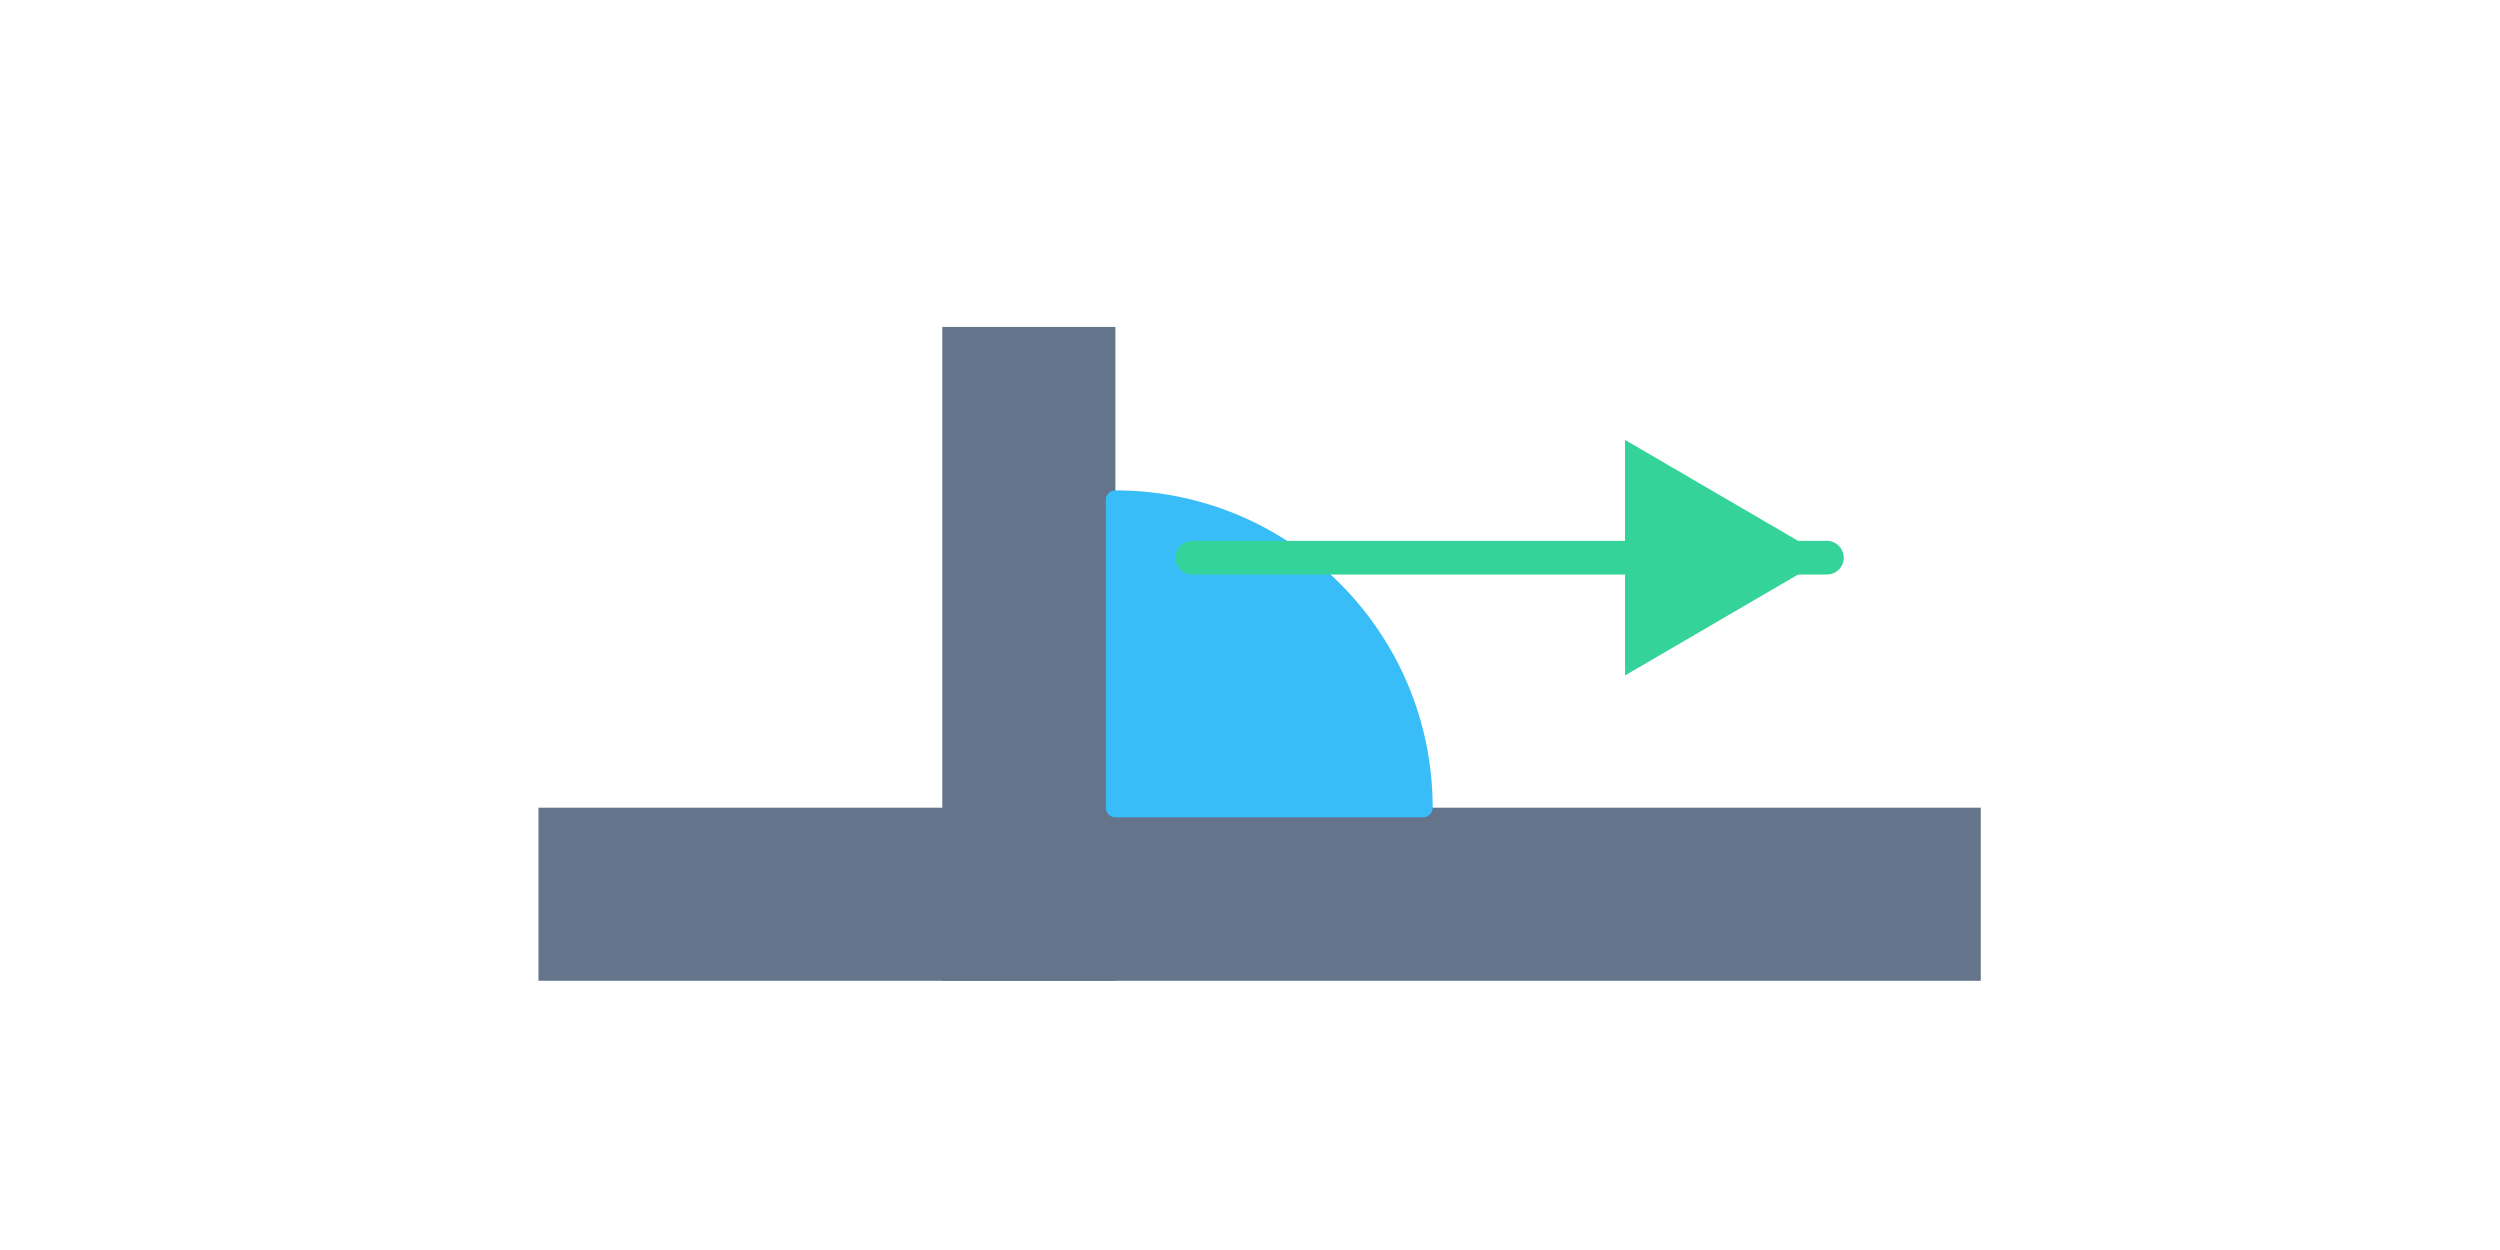
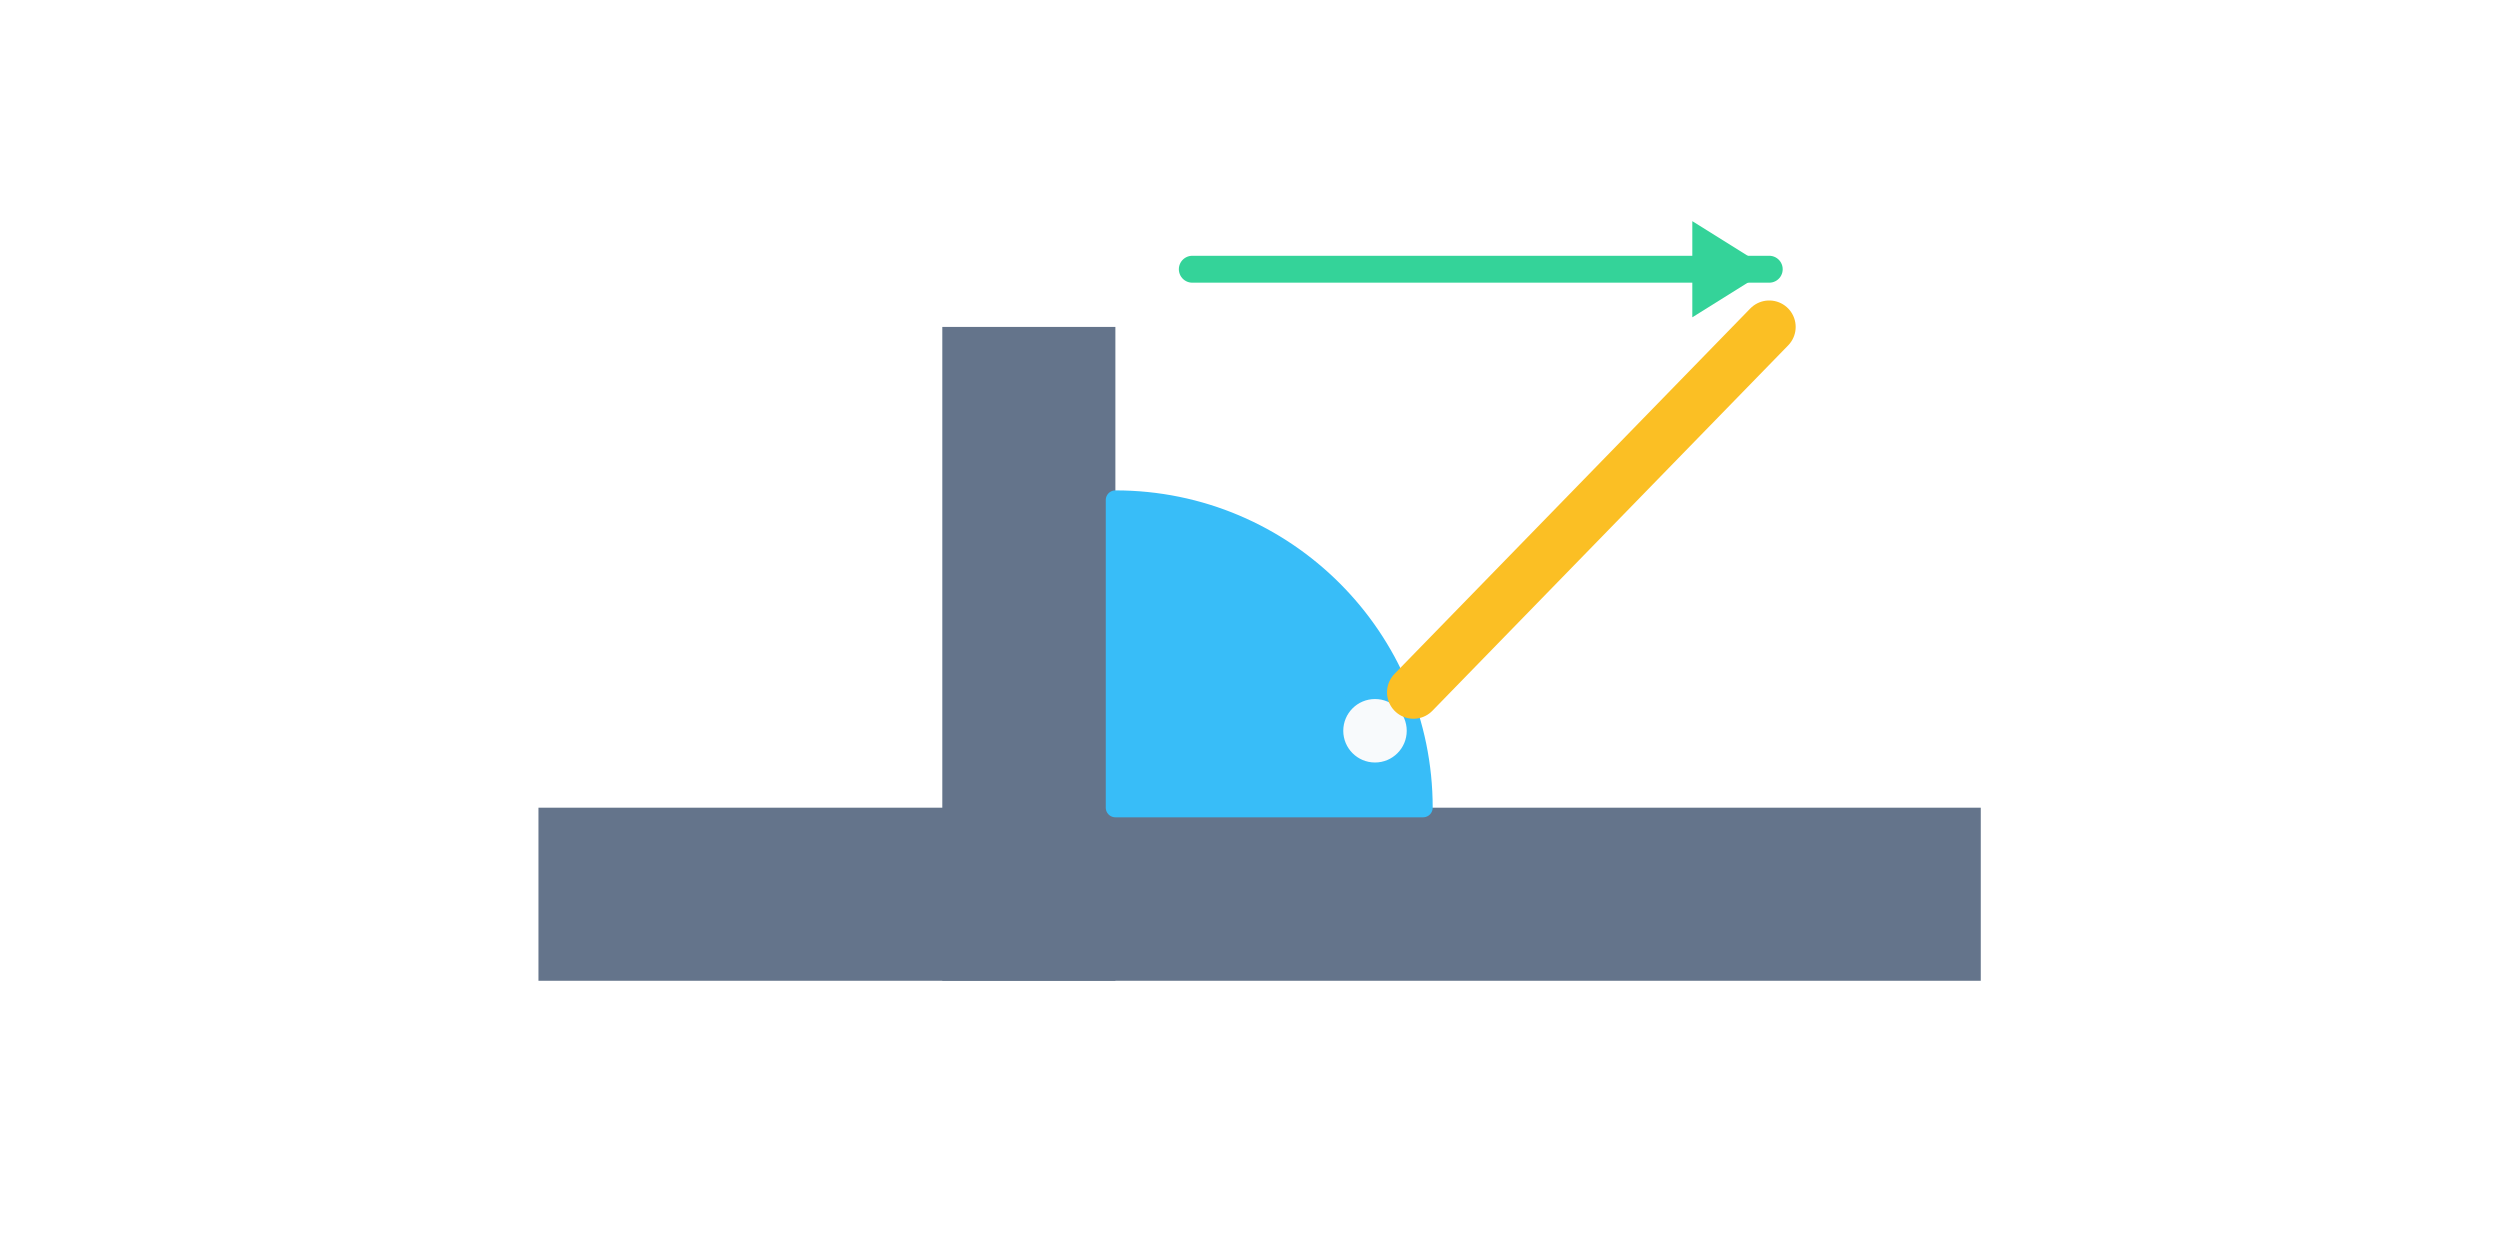
<svg xmlns="http://www.w3.org/2000/svg" viewBox="0 0 260 130">
-   <defs>
-     <marker id="arr" markerWidth="7" markerHeight="7" refX="6" refY="3.5" orient="auto" markerUnits="strokeWidth">
-       <path d="M0,0 L0,7 L6,3.5 z" fill="#34d399" />
-     </marker>
-   </defs>
-   <style>.metal{fill:#64748b}.metal-line{stroke:#64748b;stroke-width:6;stroke-linejoin:round;fill:none}.weld{stroke:#38bdf8;stroke-width:6;stroke-linecap:round;stroke-linejoin:round;fill:none}.weld-fill{fill:#38bdf8;stroke:#38bdf8;stroke-width:2;stroke-linejoin:round}.torch{stroke:#fbbf24;stroke-width:5.5;stroke-linecap:round;fill:none}.arc{fill:#f8fafc;stroke:#38bdf8;stroke-width:1.4}.arrow{stroke:#34d399;stroke-width:3.5;stroke-linecap:round;marker-end:url(#arr);fill:none}</style>
+   <style>.metal{fill:#64748b}.metal-line{stroke:#64748b;stroke-width:6;stroke-linejoin:round;fill:none}.weld{stroke:#38bdf8;stroke-width:6;stroke-linecap:round;stroke-linejoin:round;fill:none}.weld-fill{fill:#38bdf8;stroke:#38bdf8;stroke-width:2;stroke-linejoin:round}.torch{stroke:#fbbf24;stroke-width:5.5;stroke-linecap:round;fill:none}.arc{fill:#f8fafc;stroke:#38bdf8;stroke-width:1.4}.arrow{stroke:#34d399;stroke-width:2.8;stroke-linecap:round;fill:none}.arrow-head{fill:#34d399;stroke:none}</style>
  <rect x="56" y="84" width="150" height="18" class="metal" />
  <rect x="98" y="34" width="18" height="68" class="metal" />
  <path d="M116 84 L148 84 A32 32 0 0 0 116 52 Z" class="weld-fill" />
-   <line x1="124" y1="58" x2="190" y2="58" class="arrow" />
+   <circle cx="143" cy="76" r="4" class="arc" />
+   <line x1="184" y1="34" x2="147" y2="72" class="torch" />
+   <line x1="124" y1="28" x2="184" y2="28" class="arrow" />
+   <path d="M184 28 L176 23 L176 33 Z" class="arrow-head" />
</svg>
